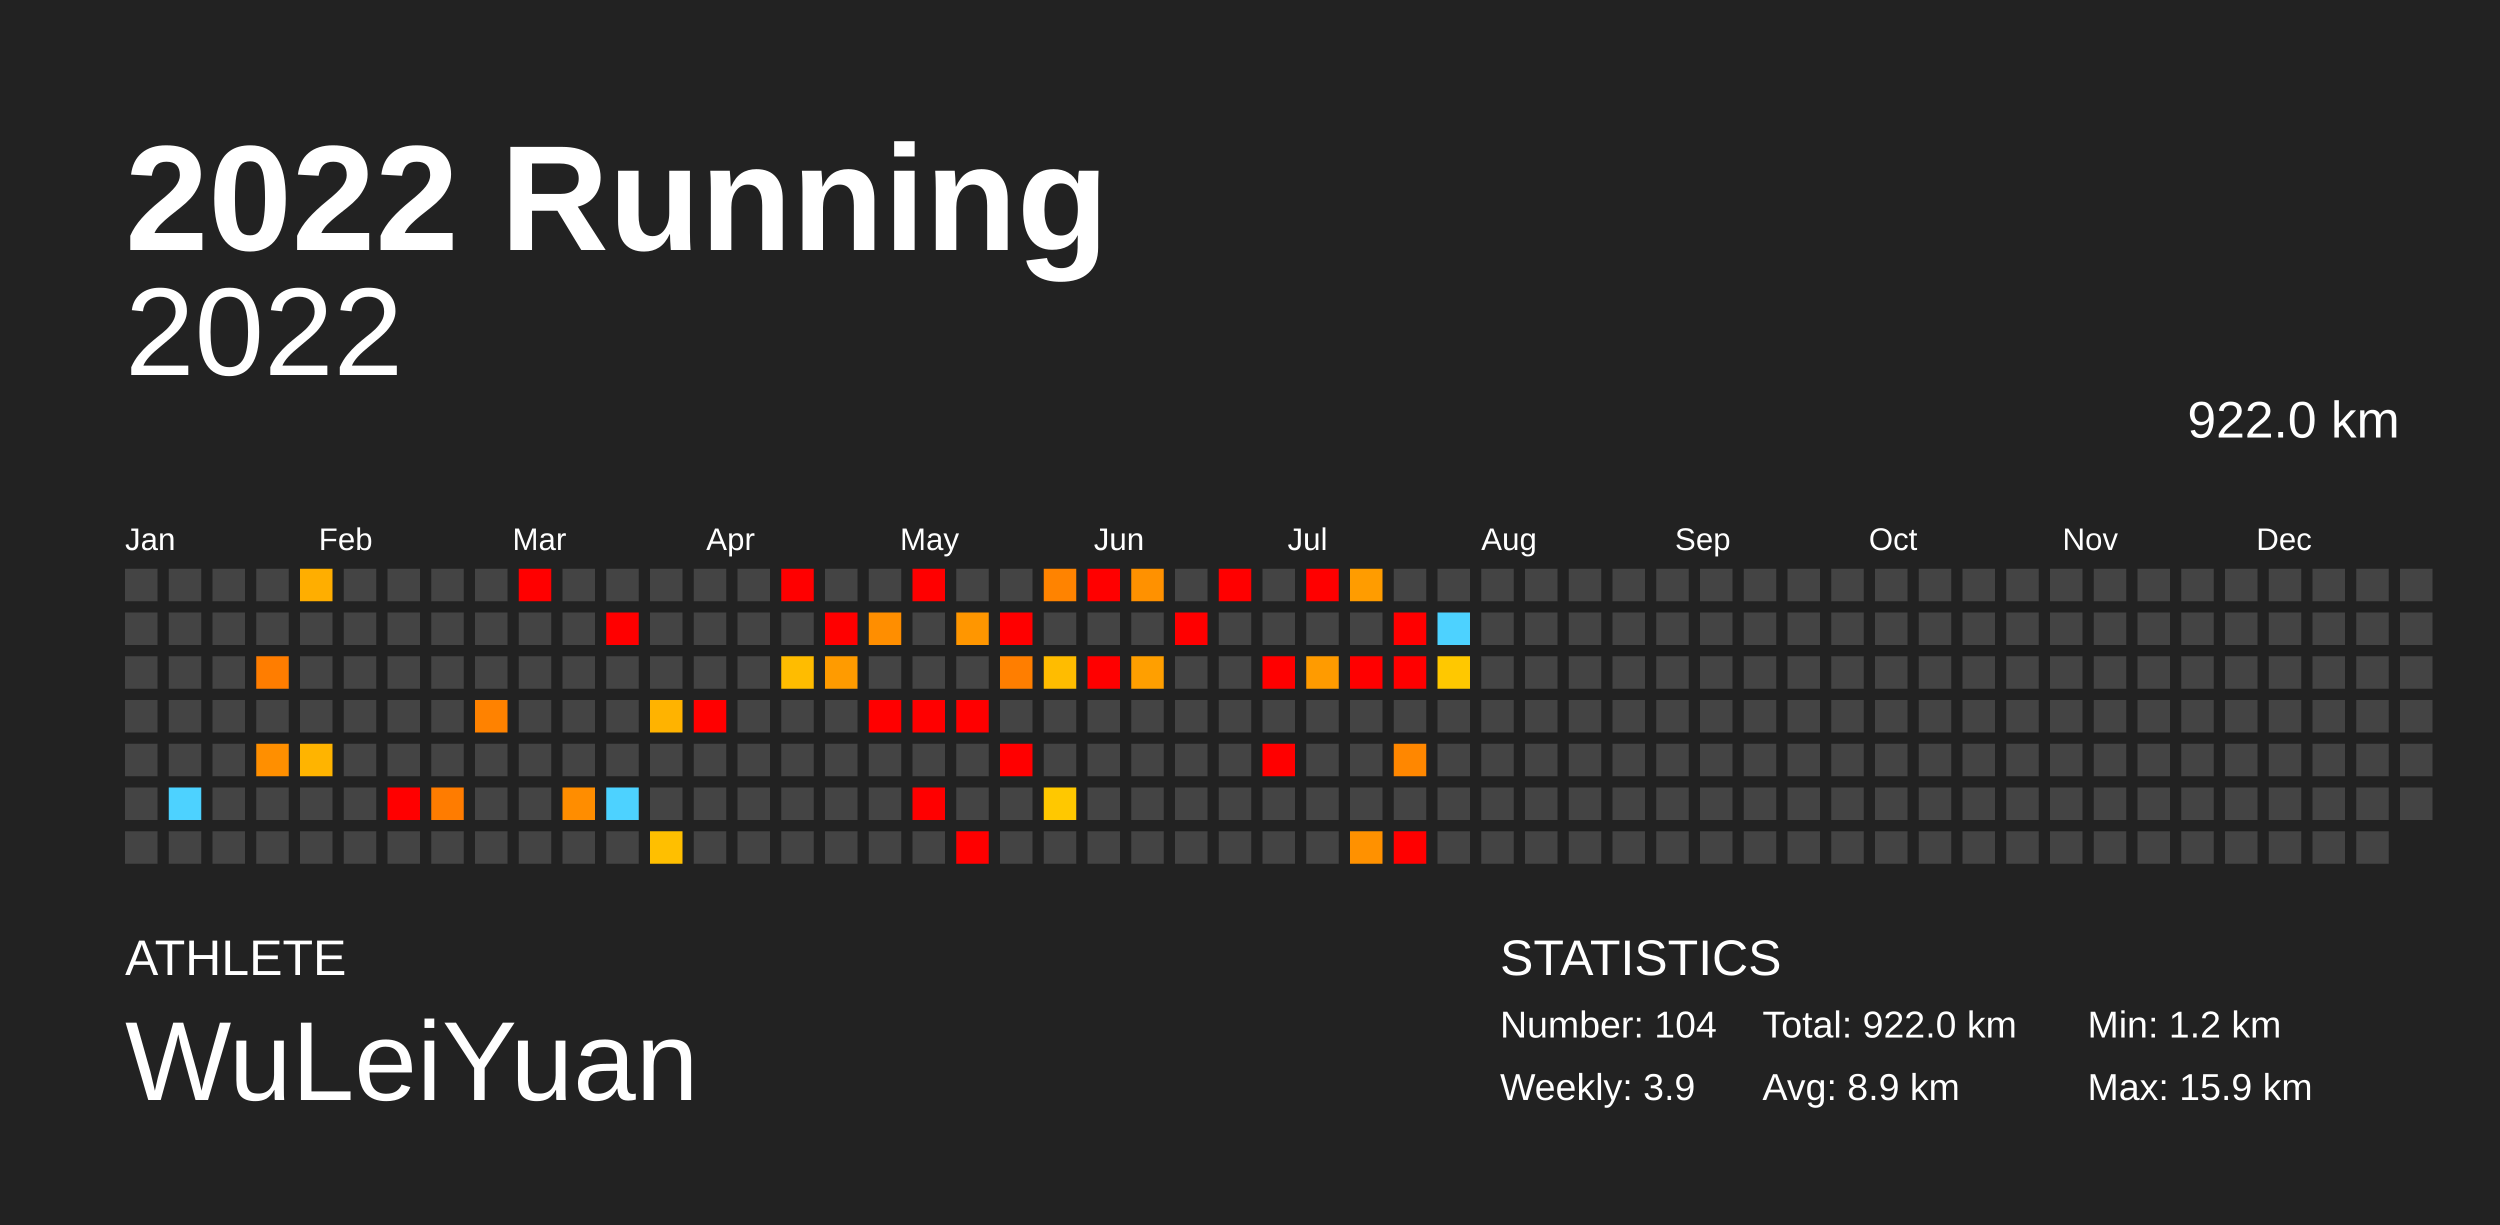
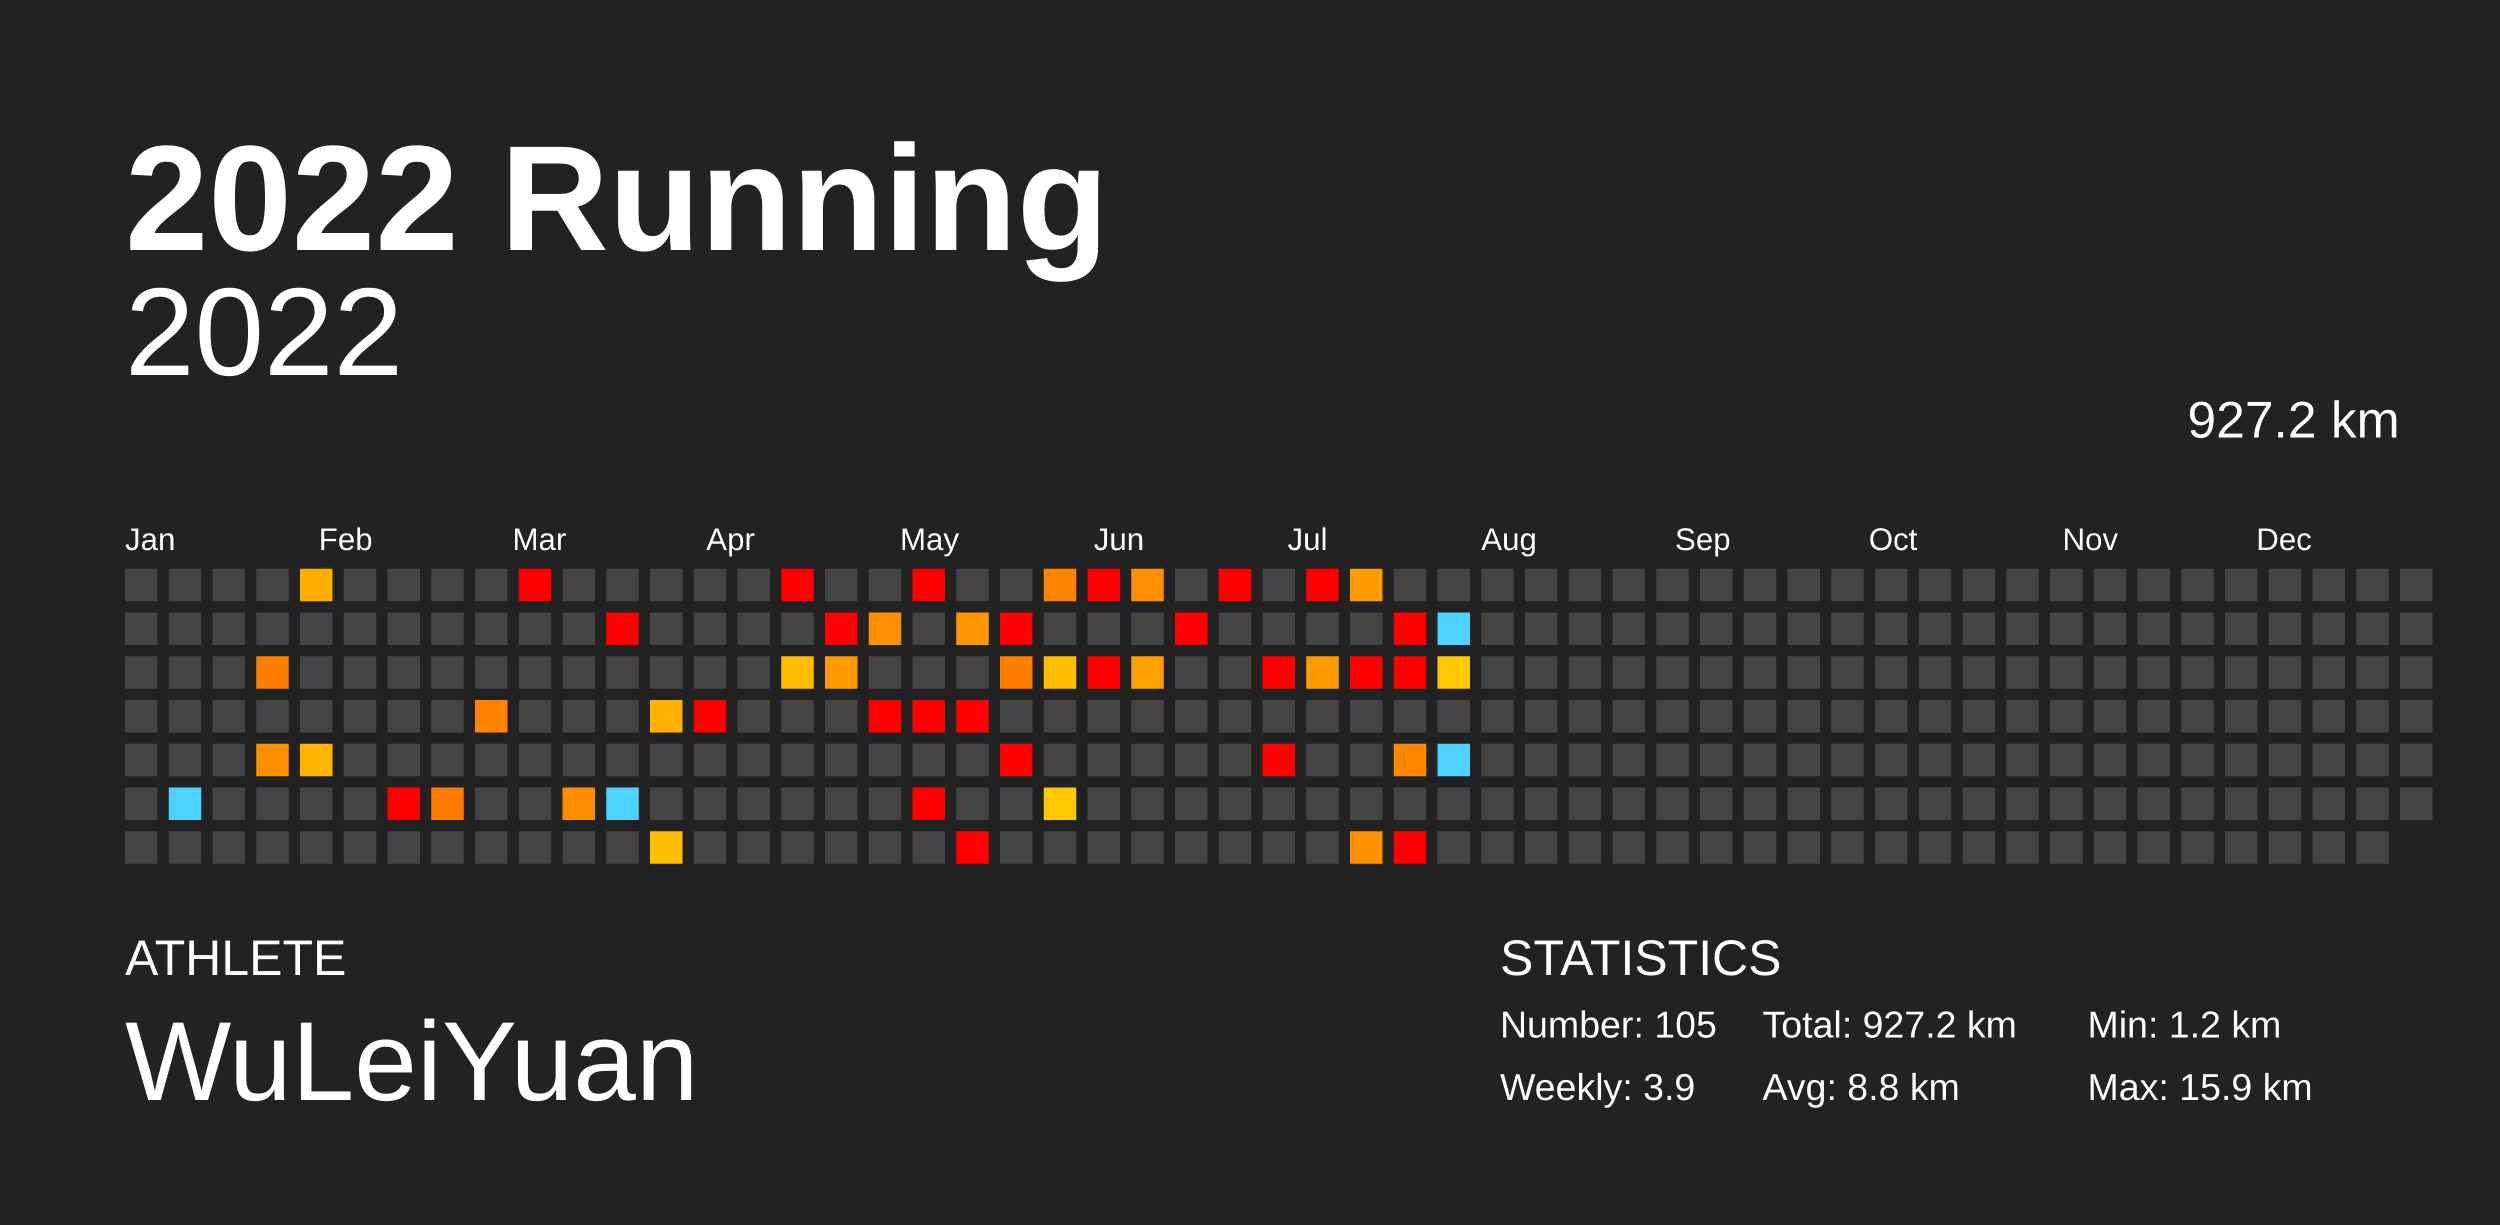
<svg xmlns="http://www.w3.org/2000/svg" baseProfile="full" height="98mm" version="1.1" viewBox="0,0,200,98" width="200mm">
  <defs />
  <rect fill="#222222" height="98" width="200" x="0" y="0" />
  <text fill="#FFFFFF" style="font-size:12px; font-family:Arial; font-weight:bold;" x="10" y="20">2022 Running</text>
  <text fill="#FFFFFF" style="font-size:4px; font-family:Arial" x="10" y="78">ATHLETE</text>
  <text fill="#FFFFFF" style="font-size:9px; font-family:Arial" x="10" y="88">WuLeiYuan</text>
  <text fill="#FFFFFF" style="font-size:4px; font-family:Arial" x="120" y="78">STATISTICS</text>
-   <text fill="#FFFFFF" style="font-size:3px; font-family:Arial" x="120" y="83">Number: 104</text>
+   <text fill="#FFFFFF" style="font-size:3px; font-family:Arial" x="120" y="83">Number: 105</text>
  <text fill="#FFFFFF" style="font-size:3px; font-family:Arial" x="120" y="88">Weekly: 3.9</text>
-   <text fill="#FFFFFF" style="font-size:3px; font-family:Arial" x="141" y="83">Total: 922.0 km</text>
-   <text fill="#FFFFFF" style="font-size:3px; font-family:Arial" x="141" y="88">Avg: 8.9 km</text>
+   <text fill="#FFFFFF" style="font-size:3px; font-family:Arial" x="141" y="83">Total: 927.2 km</text>
+   <text fill="#FFFFFF" style="font-size:3px; font-family:Arial" x="141" y="88">Avg: 8.8 km</text>
  <text fill="#FFFFFF" style="font-size:3px; font-family:Arial" x="167" y="83">Min: 1.2 km</text>
  <text fill="#FFFFFF" style="font-size:3px; font-family:Arial" x="167" y="88">Max: 15.9 km</text>
  <text alignment-baseline="hanging" fill="#FFFFFF" style="font-size:10.0px; font-family:Arial;" x="10" y="30">2022</text>
-   <text alignment-baseline="hanging" fill="#FFFFFF" style="font-size:4.125px; font-family:Arial;" x="175" y="35">922.0 km</text>
+   <text alignment-baseline="hanging" fill="#FFFFFF" style="font-size:4.125px; font-family:Arial;" x="175" y="35">927.2 km</text>
  <text fill="#FFFFFF" style="font-size:2.5px; font-family:Arial" x="10.0" y="44">Jan</text>
  <text fill="#FFFFFF" style="font-size:2.5px; font-family:Arial" x="25.5" y="44">Feb</text>
  <text fill="#FFFFFF" style="font-size:2.5px; font-family:Arial" x="41.0" y="44">Mar</text>
  <text fill="#FFFFFF" style="font-size:2.5px; font-family:Arial" x="56.5" y="44">Apr</text>
  <text fill="#FFFFFF" style="font-size:2.5px; font-family:Arial" x="72.0" y="44">May</text>
  <text fill="#FFFFFF" style="font-size:2.5px; font-family:Arial" x="87.5" y="44">Jun</text>
  <text fill="#FFFFFF" style="font-size:2.5px; font-family:Arial" x="103.0" y="44">Jul</text>
  <text fill="#FFFFFF" style="font-size:2.5px; font-family:Arial" x="118.5" y="44">Aug</text>
  <text fill="#FFFFFF" style="font-size:2.5px; font-family:Arial" x="134.0" y="44">Sep</text>
  <text fill="#FFFFFF" style="font-size:2.5px; font-family:Arial" x="149.5" y="44">Oct</text>
  <text fill="#FFFFFF" style="font-size:2.5px; font-family:Arial" x="165.0" y="44">Nov</text>
  <text fill="#FFFFFF" style="font-size:2.5px; font-family:Arial" x="180.5" y="44">Dec</text>
  <rect fill="#444444" height="2.6" width="2.6" x="10.0" y="45.5" />
  <rect fill="#444444" height="2.6" width="2.6" x="10.0" y="49.0" />
  <rect fill="#444444" height="2.6" width="2.6" x="10.0" y="52.5" />
  <rect fill="#444444" height="2.6" width="2.6" x="10.0" y="56.0" />
  <rect fill="#444444" height="2.6" width="2.6" x="10.0" y="59.5" />
  <rect fill="#444444" height="2.6" width="2.6" x="10.0" y="63.0" />
  <rect fill="#444444" height="2.6" width="2.6" x="10.0" y="66.5" />
  <rect fill="#444444" height="2.6" width="2.6" x="13.5" y="45.5" />
  <rect fill="#444444" height="2.6" width="2.6" x="13.5" y="49.0" />
  <rect fill="#444444" height="2.6" width="2.6" x="13.5" y="52.5" />
  <rect fill="#444444" height="2.6" width="2.6" x="13.5" y="56.0" />
  <rect fill="#444444" height="2.6" width="2.6" x="13.5" y="59.5" />
  <rect fill="#4dd2ff" height="2.6" width="2.6" x="13.5" y="63.0" />
  <rect fill="#444444" height="2.6" width="2.6" x="13.5" y="66.5" />
  <rect fill="#444444" height="2.6" width="2.6" x="17.0" y="45.5" />
  <rect fill="#444444" height="2.6" width="2.6" x="17.0" y="49.0" />
  <rect fill="#444444" height="2.6" width="2.6" x="17.0" y="52.5" />
  <rect fill="#444444" height="2.6" width="2.6" x="17.0" y="56.0" />
  <rect fill="#444444" height="2.6" width="2.6" x="17.0" y="59.5" />
  <rect fill="#444444" height="2.6" width="2.6" x="17.0" y="63.0" />
  <rect fill="#444444" height="2.6" width="2.6" x="17.0" y="66.5" />
  <rect fill="#444444" height="2.6" width="2.6" x="20.5" y="45.5" />
  <rect fill="#444444" height="2.6" width="2.6" x="20.5" y="49.0" />
  <rect fill="#ff7d00" height="2.6" width="2.6" x="20.5" y="52.5" />
  <rect fill="#444444" height="2.6" width="2.6" x="20.5" y="56.0" />
  <rect fill="#ff8f00" height="2.6" width="2.6" x="20.5" y="59.5" />
  <rect fill="#444444" height="2.6" width="2.6" x="20.5" y="63.0" />
  <rect fill="#444444" height="2.6" width="2.6" x="20.5" y="66.5" />
  <rect fill="#ffae00" height="2.6" width="2.6" x="24.0" y="45.5" />
  <rect fill="#444444" height="2.6" width="2.6" x="24.0" y="49.0" />
  <rect fill="#444444" height="2.6" width="2.6" x="24.0" y="52.5" />
  <rect fill="#444444" height="2.6" width="2.6" x="24.0" y="56.0" />
  <rect fill="#ffb400" height="2.6" width="2.6" x="24.0" y="59.5" />
  <rect fill="#444444" height="2.6" width="2.6" x="24.0" y="63.0" />
  <rect fill="#444444" height="2.6" width="2.6" x="24.0" y="66.5" />
  <rect fill="#444444" height="2.6" width="2.6" x="27.5" y="45.5" />
  <rect fill="#444444" height="2.6" width="2.6" x="27.5" y="49.0" />
  <rect fill="#444444" height="2.6" width="2.6" x="27.5" y="52.5" />
  <rect fill="#444444" height="2.6" width="2.6" x="27.5" y="56.0" />
  <rect fill="#444444" height="2.6" width="2.6" x="27.5" y="59.5" />
  <rect fill="#444444" height="2.6" width="2.6" x="27.5" y="63.0" />
  <rect fill="#444444" height="2.6" width="2.6" x="27.5" y="66.5" />
  <rect fill="#444444" height="2.6" width="2.6" x="31.0" y="45.5" />
  <rect fill="#444444" height="2.6" width="2.6" x="31.0" y="49.0" />
  <rect fill="#444444" height="2.6" width="2.6" x="31.0" y="52.5" />
  <rect fill="#444444" height="2.6" width="2.6" x="31.0" y="56.0" />
  <rect fill="#444444" height="2.6" width="2.6" x="31.0" y="59.5" />
  <rect fill="red" height="2.6" width="2.6" x="31.0" y="63.0" />
  <rect fill="#444444" height="2.6" width="2.6" x="31.0" y="66.5" />
  <rect fill="#444444" height="2.6" width="2.6" x="34.5" y="45.5" />
  <rect fill="#444444" height="2.6" width="2.6" x="34.5" y="49.0" />
  <rect fill="#444444" height="2.6" width="2.6" x="34.5" y="52.5" />
  <rect fill="#444444" height="2.6" width="2.6" x="34.5" y="56.0" />
  <rect fill="#444444" height="2.6" width="2.6" x="34.5" y="59.5" />
  <rect fill="#ff7c00" height="2.6" width="2.6" x="34.5" y="63.0" />
  <rect fill="#444444" height="2.6" width="2.6" x="34.5" y="66.5" />
  <rect fill="#444444" height="2.6" width="2.6" x="38.0" y="45.5" />
  <rect fill="#444444" height="2.6" width="2.6" x="38.0" y="49.0" />
  <rect fill="#444444" height="2.6" width="2.6" x="38.0" y="52.5" />
  <rect fill="#ff8200" height="2.6" width="2.6" x="38.0" y="56.0" />
  <rect fill="#444444" height="2.6" width="2.6" x="38.0" y="59.5" />
  <rect fill="#444444" height="2.6" width="2.6" x="38.0" y="63.0" />
  <rect fill="#444444" height="2.6" width="2.6" x="38.0" y="66.5" />
  <rect fill="red" height="2.6" width="2.6" x="41.5" y="45.5" />
  <rect fill="#444444" height="2.6" width="2.6" x="41.5" y="49.0" />
  <rect fill="#444444" height="2.6" width="2.6" x="41.5" y="52.5" />
  <rect fill="#444444" height="2.6" width="2.6" x="41.5" y="56.0" />
  <rect fill="#444444" height="2.6" width="2.6" x="41.5" y="59.5" />
  <rect fill="#444444" height="2.6" width="2.6" x="41.5" y="63.0" />
  <rect fill="#444444" height="2.6" width="2.6" x="41.5" y="66.5" />
  <rect fill="#444444" height="2.6" width="2.6" x="45.0" y="45.5" />
  <rect fill="#444444" height="2.6" width="2.6" x="45.0" y="49.0" />
  <rect fill="#444444" height="2.6" width="2.6" x="45.0" y="52.5" />
  <rect fill="#444444" height="2.6" width="2.6" x="45.0" y="56.0" />
  <rect fill="#444444" height="2.6" width="2.6" x="45.0" y="59.5" />
  <rect fill="#ff8d00" height="2.6" width="2.6" x="45.0" y="63.0" />
  <rect fill="#444444" height="2.6" width="2.6" x="45.0" y="66.5" />
  <rect fill="#444444" height="2.6" width="2.6" x="48.5" y="45.5" />
  <rect fill="red" height="2.6" width="2.6" x="48.5" y="49.0" />
  <rect fill="#444444" height="2.6" width="2.6" x="48.5" y="52.5" />
  <rect fill="#444444" height="2.6" width="2.6" x="48.5" y="56.0" />
  <rect fill="#444444" height="2.6" width="2.6" x="48.5" y="59.5" />
  <rect fill="#4dd2ff" height="2.6" width="2.6" x="48.5" y="63.0" />
  <rect fill="#444444" height="2.6" width="2.6" x="48.5" y="66.5" />
  <rect fill="#444444" height="2.6" width="2.6" x="52.0" y="45.5" />
  <rect fill="#444444" height="2.6" width="2.6" x="52.0" y="49.0" />
  <rect fill="#444444" height="2.6" width="2.6" x="52.0" y="52.5" />
  <rect fill="#ffb300" height="2.6" width="2.6" x="52.0" y="56.0" />
  <rect fill="#444444" height="2.6" width="2.6" x="52.0" y="59.5" />
  <rect fill="#444444" height="2.6" width="2.6" x="52.0" y="63.0" />
  <rect fill="#ffbf00" height="2.6" width="2.6" x="52.0" y="66.5" />
  <rect fill="#444444" height="2.6" width="2.6" x="55.5" y="45.5" />
  <rect fill="#444444" height="2.6" width="2.6" x="55.5" y="49.0" />
  <rect fill="#444444" height="2.6" width="2.6" x="55.5" y="52.5" />
  <rect fill="red" height="2.6" width="2.6" x="55.5" y="56.0" />
  <rect fill="#444444" height="2.6" width="2.6" x="55.5" y="59.5" />
  <rect fill="#444444" height="2.6" width="2.6" x="55.5" y="63.0" />
  <rect fill="#444444" height="2.6" width="2.6" x="55.5" y="66.5" />
  <rect fill="#444444" height="2.6" width="2.6" x="59.0" y="45.5" />
  <rect fill="#444444" height="2.6" width="2.6" x="59.0" y="49.0" />
  <rect fill="#444444" height="2.6" width="2.6" x="59.0" y="52.5" />
  <rect fill="#444444" height="2.6" width="2.6" x="59.0" y="56.0" />
  <rect fill="#444444" height="2.6" width="2.6" x="59.0" y="59.5" />
  <rect fill="#444444" height="2.6" width="2.6" x="59.0" y="63.0" />
  <rect fill="#444444" height="2.6" width="2.6" x="59.0" y="66.5" />
  <rect fill="red" height="2.6" width="2.6" x="62.5" y="45.5" />
  <rect fill="#444444" height="2.6" width="2.6" x="62.5" y="49.0" />
  <rect fill="#ffbc00" height="2.6" width="2.6" x="62.5" y="52.5" />
  <rect fill="#444444" height="2.6" width="2.6" x="62.5" y="56.0" />
  <rect fill="#444444" height="2.6" width="2.6" x="62.5" y="59.5" />
  <rect fill="#444444" height="2.6" width="2.6" x="62.5" y="63.0" />
  <rect fill="#444444" height="2.6" width="2.6" x="62.5" y="66.5" />
  <rect fill="#444444" height="2.6" width="2.6" x="66.0" y="45.5" />
  <rect fill="red" height="2.6" width="2.6" x="66.0" y="49.0" />
  <rect fill="#ff9b00" height="2.6" width="2.6" x="66.0" y="52.5" />
  <rect fill="#444444" height="2.6" width="2.6" x="66.0" y="56.0" />
  <rect fill="#444444" height="2.6" width="2.6" x="66.0" y="59.5" />
  <rect fill="#444444" height="2.6" width="2.6" x="66.0" y="63.0" />
  <rect fill="#444444" height="2.6" width="2.6" x="66.0" y="66.5" />
  <rect fill="#444444" height="2.6" width="2.6" x="69.5" y="45.5" />
  <rect fill="#ff8e00" height="2.6" width="2.6" x="69.5" y="49.0" />
  <rect fill="#444444" height="2.6" width="2.6" x="69.5" y="52.5" />
  <rect fill="red" height="2.6" width="2.6" x="69.5" y="56.0" />
  <rect fill="#444444" height="2.6" width="2.6" x="69.5" y="59.5" />
  <rect fill="#444444" height="2.6" width="2.6" x="69.5" y="63.0" />
  <rect fill="#444444" height="2.6" width="2.6" x="69.5" y="66.5" />
  <rect fill="red" height="2.6" width="2.6" x="73.0" y="45.5" />
  <rect fill="#444444" height="2.6" width="2.6" x="73.0" y="49.0" />
  <rect fill="#444444" height="2.6" width="2.6" x="73.0" y="52.5" />
  <rect fill="red" height="2.6" width="2.6" x="73.0" y="56.0" />
  <rect fill="#444444" height="2.6" width="2.6" x="73.0" y="59.5" />
  <rect fill="red" height="2.6" width="2.6" x="73.0" y="63.0" />
  <rect fill="#444444" height="2.6" width="2.6" x="73.0" y="66.5" />
  <rect fill="#444444" height="2.6" width="2.6" x="76.5" y="45.5" />
  <rect fill="#ff9600" height="2.6" width="2.6" x="76.5" y="49.0" />
  <rect fill="#444444" height="2.6" width="2.6" x="76.5" y="52.5" />
  <rect fill="red" height="2.6" width="2.6" x="76.5" y="56.0" />
  <rect fill="#444444" height="2.6" width="2.6" x="76.5" y="59.5" />
  <rect fill="#444444" height="2.6" width="2.6" x="76.5" y="63.0" />
  <rect fill="red" height="2.6" width="2.6" x="76.5" y="66.5" />
  <rect fill="#444444" height="2.6" width="2.6" x="80.0" y="45.5" />
  <rect fill="red" height="2.6" width="2.6" x="80.0" y="49.0" />
  <rect fill="#ff7e00" height="2.6" width="2.6" x="80.0" y="52.5" />
  <rect fill="#444444" height="2.6" width="2.6" x="80.0" y="56.0" />
  <rect fill="red" height="2.6" width="2.6" x="80.0" y="59.5" />
  <rect fill="#444444" height="2.6" width="2.6" x="80.0" y="63.0" />
  <rect fill="#444444" height="2.6" width="2.6" x="80.0" y="66.5" />
  <rect fill="#ff8300" height="2.6" width="2.6" x="83.5" y="45.5" />
  <rect fill="#444444" height="2.6" width="2.6" x="83.5" y="49.0" />
  <rect fill="#ffbc00" height="2.6" width="2.6" x="83.5" y="52.5" />
  <rect fill="#444444" height="2.6" width="2.6" x="83.5" y="56.0" />
  <rect fill="#444444" height="2.6" width="2.6" x="83.5" y="59.5" />
  <rect fill="#ffc800" height="2.6" width="2.6" x="83.5" y="63.0" />
  <rect fill="#444444" height="2.6" width="2.6" x="83.5" y="66.5" />
  <rect fill="red" height="2.6" width="2.6" x="87.0" y="45.5" />
  <rect fill="#444444" height="2.6" width="2.6" x="87.0" y="49.0" />
  <rect fill="red" height="2.6" width="2.6" x="87.0" y="52.5" />
  <rect fill="#444444" height="2.6" width="2.6" x="87.0" y="56.0" />
  <rect fill="#444444" height="2.6" width="2.6" x="87.0" y="59.5" />
  <rect fill="#444444" height="2.6" width="2.6" x="87.0" y="63.0" />
  <rect fill="#444444" height="2.6" width="2.6" x="87.0" y="66.5" />
  <rect fill="#ff9100" height="2.6" width="2.6" x="90.5" y="45.5" />
  <rect fill="#444444" height="2.6" width="2.6" x="90.5" y="49.0" />
  <rect fill="#ff9f00" height="2.6" width="2.6" x="90.5" y="52.5" />
  <rect fill="#444444" height="2.6" width="2.6" x="90.5" y="56.0" />
  <rect fill="#444444" height="2.6" width="2.6" x="90.5" y="59.5" />
  <rect fill="#444444" height="2.6" width="2.6" x="90.5" y="63.0" />
  <rect fill="#444444" height="2.6" width="2.6" x="90.5" y="66.5" />
  <rect fill="#444444" height="2.6" width="2.6" x="94.0" y="45.5" />
  <rect fill="red" height="2.6" width="2.6" x="94.0" y="49.0" />
  <rect fill="#444444" height="2.6" width="2.6" x="94.0" y="52.5" />
  <rect fill="#444444" height="2.6" width="2.6" x="94.0" y="56.0" />
  <rect fill="#444444" height="2.6" width="2.6" x="94.0" y="59.5" />
  <rect fill="#444444" height="2.6" width="2.6" x="94.0" y="63.0" />
  <rect fill="#444444" height="2.6" width="2.6" x="94.0" y="66.5" />
  <rect fill="red" height="2.6" width="2.6" x="97.5" y="45.5" />
  <rect fill="#444444" height="2.6" width="2.6" x="97.5" y="49.0" />
  <rect fill="#444444" height="2.6" width="2.6" x="97.5" y="52.5" />
  <rect fill="#444444" height="2.6" width="2.6" x="97.5" y="56.0" />
  <rect fill="#444444" height="2.6" width="2.6" x="97.5" y="59.5" />
  <rect fill="#444444" height="2.6" width="2.6" x="97.5" y="63.0" />
  <rect fill="#444444" height="2.6" width="2.6" x="97.5" y="66.5" />
  <rect fill="#444444" height="2.6" width="2.6" x="101.0" y="45.5" />
  <rect fill="#444444" height="2.6" width="2.6" x="101.0" y="49.0" />
  <rect fill="red" height="2.6" width="2.6" x="101.0" y="52.5" />
  <rect fill="#444444" height="2.6" width="2.6" x="101.0" y="56.0" />
  <rect fill="red" height="2.6" width="2.6" x="101.0" y="59.5" />
  <rect fill="#444444" height="2.6" width="2.6" x="101.0" y="63.0" />
  <rect fill="#444444" height="2.6" width="2.6" x="101.0" y="66.5" />
  <rect fill="red" height="2.6" width="2.6" x="104.5" y="45.5" />
  <rect fill="#444444" height="2.6" width="2.6" x="104.5" y="49.0" />
  <rect fill="#ff9b00" height="2.6" width="2.6" x="104.5" y="52.5" />
  <rect fill="#444444" height="2.6" width="2.6" x="104.5" y="56.0" />
  <rect fill="#444444" height="2.6" width="2.6" x="104.5" y="59.5" />
  <rect fill="#444444" height="2.6" width="2.6" x="104.5" y="63.0" />
  <rect fill="#444444" height="2.6" width="2.6" x="104.5" y="66.5" />
  <rect fill="#ff9c00" height="2.6" width="2.6" x="108.0" y="45.5" />
  <rect fill="#444444" height="2.6" width="2.6" x="108.0" y="49.0" />
  <rect fill="red" height="2.6" width="2.6" x="108.0" y="52.5" />
  <rect fill="#444444" height="2.6" width="2.6" x="108.0" y="56.0" />
  <rect fill="#444444" height="2.6" width="2.6" x="108.0" y="59.5" />
  <rect fill="#444444" height="2.6" width="2.6" x="108.0" y="63.0" />
  <rect fill="#ff9100" height="2.6" width="2.6" x="108.0" y="66.5" />
  <rect fill="#444444" height="2.6" width="2.6" x="111.5" y="45.5" />
  <rect fill="red" height="2.6" width="2.6" x="111.5" y="49.0" />
  <rect fill="red" height="2.6" width="2.6" x="111.5" y="52.5" />
  <rect fill="#444444" height="2.6" width="2.6" x="111.5" y="56.0" />
  <rect fill="#ff8700" height="2.6" width="2.6" x="111.5" y="59.5" />
  <rect fill="#444444" height="2.6" width="2.6" x="111.5" y="63.0" />
  <rect fill="red" height="2.6" width="2.6" x="111.5" y="66.5" />
  <rect fill="#444444" height="2.6" width="2.6" x="115.0" y="45.5" />
  <rect fill="#4dd2ff" height="2.6" width="2.6" x="115.0" y="49.0" />
  <rect fill="#ffc800" height="2.6" width="2.6" x="115.0" y="52.5" />
  <rect fill="#444444" height="2.6" width="2.6" x="115.0" y="56.0" />
-   <rect fill="#444444" height="2.6" width="2.6" x="115.0" y="59.5" />
+   <rect fill="#4dd2ff" height="2.6" width="2.6" x="115.0" y="59.5" />
  <rect fill="#444444" height="2.6" width="2.6" x="115.0" y="63.0" />
  <rect fill="#444444" height="2.6" width="2.6" x="115.0" y="66.5" />
  <rect fill="#444444" height="2.6" width="2.6" x="118.5" y="45.5" />
  <rect fill="#444444" height="2.6" width="2.6" x="118.5" y="49.0" />
  <rect fill="#444444" height="2.6" width="2.6" x="118.5" y="52.5" />
  <rect fill="#444444" height="2.6" width="2.6" x="118.5" y="56.0" />
  <rect fill="#444444" height="2.6" width="2.6" x="118.5" y="59.5" />
  <rect fill="#444444" height="2.6" width="2.6" x="118.5" y="63.0" />
  <rect fill="#444444" height="2.6" width="2.6" x="118.5" y="66.5" />
  <rect fill="#444444" height="2.6" width="2.6" x="122.0" y="45.5" />
  <rect fill="#444444" height="2.6" width="2.6" x="122.0" y="49.0" />
  <rect fill="#444444" height="2.6" width="2.6" x="122.0" y="52.5" />
  <rect fill="#444444" height="2.6" width="2.6" x="122.0" y="56.0" />
  <rect fill="#444444" height="2.6" width="2.6" x="122.0" y="59.5" />
  <rect fill="#444444" height="2.6" width="2.6" x="122.0" y="63.0" />
  <rect fill="#444444" height="2.6" width="2.6" x="122.0" y="66.5" />
  <rect fill="#444444" height="2.6" width="2.6" x="125.5" y="45.5" />
  <rect fill="#444444" height="2.6" width="2.6" x="125.5" y="49.0" />
  <rect fill="#444444" height="2.6" width="2.6" x="125.5" y="52.5" />
  <rect fill="#444444" height="2.6" width="2.6" x="125.5" y="56.0" />
  <rect fill="#444444" height="2.6" width="2.6" x="125.5" y="59.5" />
  <rect fill="#444444" height="2.6" width="2.6" x="125.5" y="63.0" />
  <rect fill="#444444" height="2.6" width="2.6" x="125.5" y="66.5" />
  <rect fill="#444444" height="2.6" width="2.6" x="129.0" y="45.5" />
  <rect fill="#444444" height="2.6" width="2.6" x="129.0" y="49.0" />
  <rect fill="#444444" height="2.6" width="2.6" x="129.0" y="52.5" />
  <rect fill="#444444" height="2.6" width="2.6" x="129.0" y="56.0" />
  <rect fill="#444444" height="2.6" width="2.6" x="129.0" y="59.5" />
  <rect fill="#444444" height="2.6" width="2.6" x="129.0" y="63.0" />
  <rect fill="#444444" height="2.6" width="2.6" x="129.0" y="66.5" />
  <rect fill="#444444" height="2.6" width="2.6" x="132.5" y="45.5" />
  <rect fill="#444444" height="2.6" width="2.6" x="132.5" y="49.0" />
  <rect fill="#444444" height="2.6" width="2.6" x="132.5" y="52.5" />
  <rect fill="#444444" height="2.6" width="2.6" x="132.5" y="56.0" />
  <rect fill="#444444" height="2.6" width="2.6" x="132.5" y="59.5" />
  <rect fill="#444444" height="2.6" width="2.6" x="132.5" y="63.0" />
  <rect fill="#444444" height="2.6" width="2.6" x="132.5" y="66.5" />
  <rect fill="#444444" height="2.6" width="2.6" x="136.0" y="45.5" />
  <rect fill="#444444" height="2.6" width="2.6" x="136.0" y="49.0" />
  <rect fill="#444444" height="2.6" width="2.6" x="136.0" y="52.5" />
  <rect fill="#444444" height="2.6" width="2.6" x="136.0" y="56.0" />
  <rect fill="#444444" height="2.6" width="2.6" x="136.0" y="59.5" />
  <rect fill="#444444" height="2.6" width="2.6" x="136.0" y="63.0" />
  <rect fill="#444444" height="2.6" width="2.6" x="136.0" y="66.5" />
  <rect fill="#444444" height="2.6" width="2.6" x="139.5" y="45.5" />
  <rect fill="#444444" height="2.6" width="2.6" x="139.5" y="49.0" />
  <rect fill="#444444" height="2.6" width="2.6" x="139.5" y="52.5" />
  <rect fill="#444444" height="2.6" width="2.6" x="139.5" y="56.0" />
  <rect fill="#444444" height="2.6" width="2.6" x="139.5" y="59.5" />
  <rect fill="#444444" height="2.6" width="2.6" x="139.5" y="63.0" />
  <rect fill="#444444" height="2.6" width="2.6" x="139.5" y="66.5" />
  <rect fill="#444444" height="2.6" width="2.6" x="143.0" y="45.5" />
  <rect fill="#444444" height="2.6" width="2.6" x="143.0" y="49.0" />
  <rect fill="#444444" height="2.6" width="2.6" x="143.0" y="52.5" />
  <rect fill="#444444" height="2.6" width="2.6" x="143.0" y="56.0" />
  <rect fill="#444444" height="2.6" width="2.6" x="143.0" y="59.5" />
  <rect fill="#444444" height="2.6" width="2.6" x="143.0" y="63.0" />
  <rect fill="#444444" height="2.6" width="2.6" x="143.0" y="66.5" />
  <rect fill="#444444" height="2.6" width="2.6" x="146.5" y="45.5" />
  <rect fill="#444444" height="2.6" width="2.6" x="146.5" y="49.0" />
  <rect fill="#444444" height="2.6" width="2.6" x="146.5" y="52.5" />
  <rect fill="#444444" height="2.6" width="2.6" x="146.5" y="56.0" />
  <rect fill="#444444" height="2.6" width="2.6" x="146.5" y="59.5" />
  <rect fill="#444444" height="2.6" width="2.6" x="146.5" y="63.0" />
  <rect fill="#444444" height="2.6" width="2.6" x="146.5" y="66.5" />
  <rect fill="#444444" height="2.6" width="2.6" x="150.0" y="45.5" />
  <rect fill="#444444" height="2.6" width="2.6" x="150.0" y="49.0" />
  <rect fill="#444444" height="2.6" width="2.6" x="150.0" y="52.5" />
  <rect fill="#444444" height="2.6" width="2.6" x="150.0" y="56.0" />
  <rect fill="#444444" height="2.6" width="2.6" x="150.0" y="59.5" />
  <rect fill="#444444" height="2.6" width="2.6" x="150.0" y="63.0" />
  <rect fill="#444444" height="2.6" width="2.6" x="150.0" y="66.5" />
  <rect fill="#444444" height="2.6" width="2.6" x="153.5" y="45.5" />
  <rect fill="#444444" height="2.6" width="2.6" x="153.5" y="49.0" />
  <rect fill="#444444" height="2.6" width="2.6" x="153.5" y="52.5" />
  <rect fill="#444444" height="2.6" width="2.6" x="153.5" y="56.0" />
  <rect fill="#444444" height="2.6" width="2.6" x="153.5" y="59.5" />
  <rect fill="#444444" height="2.6" width="2.6" x="153.5" y="63.0" />
  <rect fill="#444444" height="2.6" width="2.6" x="153.5" y="66.5" />
  <rect fill="#444444" height="2.6" width="2.6" x="157.0" y="45.5" />
  <rect fill="#444444" height="2.6" width="2.6" x="157.0" y="49.0" />
  <rect fill="#444444" height="2.6" width="2.6" x="157.0" y="52.5" />
  <rect fill="#444444" height="2.6" width="2.6" x="157.0" y="56.0" />
  <rect fill="#444444" height="2.6" width="2.6" x="157.0" y="59.5" />
  <rect fill="#444444" height="2.6" width="2.6" x="157.0" y="63.0" />
  <rect fill="#444444" height="2.6" width="2.6" x="157.0" y="66.5" />
  <rect fill="#444444" height="2.6" width="2.6" x="160.5" y="45.5" />
  <rect fill="#444444" height="2.6" width="2.6" x="160.5" y="49.0" />
  <rect fill="#444444" height="2.6" width="2.6" x="160.5" y="52.5" />
  <rect fill="#444444" height="2.6" width="2.6" x="160.5" y="56.0" />
  <rect fill="#444444" height="2.6" width="2.6" x="160.5" y="59.5" />
  <rect fill="#444444" height="2.6" width="2.6" x="160.5" y="63.0" />
  <rect fill="#444444" height="2.6" width="2.6" x="160.5" y="66.5" />
  <rect fill="#444444" height="2.6" width="2.6" x="164.0" y="45.5" />
  <rect fill="#444444" height="2.6" width="2.6" x="164.0" y="49.0" />
  <rect fill="#444444" height="2.6" width="2.6" x="164.0" y="52.5" />
  <rect fill="#444444" height="2.6" width="2.6" x="164.0" y="56.0" />
  <rect fill="#444444" height="2.6" width="2.6" x="164.0" y="59.5" />
  <rect fill="#444444" height="2.6" width="2.6" x="164.0" y="63.0" />
  <rect fill="#444444" height="2.6" width="2.6" x="164.0" y="66.5" />
  <rect fill="#444444" height="2.6" width="2.6" x="167.5" y="45.5" />
  <rect fill="#444444" height="2.6" width="2.6" x="167.5" y="49.0" />
  <rect fill="#444444" height="2.6" width="2.6" x="167.5" y="52.5" />
  <rect fill="#444444" height="2.6" width="2.6" x="167.5" y="56.0" />
  <rect fill="#444444" height="2.6" width="2.6" x="167.5" y="59.5" />
  <rect fill="#444444" height="2.6" width="2.6" x="167.5" y="63.0" />
  <rect fill="#444444" height="2.6" width="2.6" x="167.5" y="66.5" />
  <rect fill="#444444" height="2.6" width="2.6" x="171.0" y="45.5" />
  <rect fill="#444444" height="2.6" width="2.6" x="171.0" y="49.0" />
  <rect fill="#444444" height="2.6" width="2.6" x="171.0" y="52.5" />
  <rect fill="#444444" height="2.6" width="2.6" x="171.0" y="56.0" />
  <rect fill="#444444" height="2.6" width="2.6" x="171.0" y="59.5" />
  <rect fill="#444444" height="2.6" width="2.6" x="171.0" y="63.0" />
  <rect fill="#444444" height="2.6" width="2.6" x="171.0" y="66.5" />
  <rect fill="#444444" height="2.6" width="2.6" x="174.5" y="45.5" />
  <rect fill="#444444" height="2.6" width="2.6" x="174.5" y="49.0" />
  <rect fill="#444444" height="2.6" width="2.6" x="174.5" y="52.5" />
  <rect fill="#444444" height="2.6" width="2.6" x="174.5" y="56.0" />
  <rect fill="#444444" height="2.6" width="2.6" x="174.5" y="59.5" />
  <rect fill="#444444" height="2.6" width="2.6" x="174.5" y="63.0" />
  <rect fill="#444444" height="2.6" width="2.6" x="174.5" y="66.5" />
  <rect fill="#444444" height="2.6" width="2.6" x="178.0" y="45.5" />
  <rect fill="#444444" height="2.6" width="2.6" x="178.0" y="49.0" />
  <rect fill="#444444" height="2.6" width="2.6" x="178.0" y="52.5" />
  <rect fill="#444444" height="2.6" width="2.6" x="178.0" y="56.0" />
  <rect fill="#444444" height="2.6" width="2.6" x="178.0" y="59.5" />
  <rect fill="#444444" height="2.6" width="2.6" x="178.0" y="63.0" />
  <rect fill="#444444" height="2.6" width="2.6" x="178.0" y="66.5" />
  <rect fill="#444444" height="2.6" width="2.6" x="181.5" y="45.5" />
  <rect fill="#444444" height="2.6" width="2.6" x="181.5" y="49.0" />
  <rect fill="#444444" height="2.6" width="2.6" x="181.5" y="52.5" />
  <rect fill="#444444" height="2.6" width="2.6" x="181.5" y="56.0" />
  <rect fill="#444444" height="2.6" width="2.6" x="181.5" y="59.5" />
  <rect fill="#444444" height="2.6" width="2.6" x="181.5" y="63.0" />
  <rect fill="#444444" height="2.6" width="2.6" x="181.5" y="66.5" />
  <rect fill="#444444" height="2.6" width="2.6" x="185.0" y="45.5" />
  <rect fill="#444444" height="2.6" width="2.6" x="185.0" y="49.0" />
  <rect fill="#444444" height="2.6" width="2.6" x="185.0" y="52.5" />
  <rect fill="#444444" height="2.6" width="2.6" x="185.0" y="56.0" />
  <rect fill="#444444" height="2.6" width="2.6" x="185.0" y="59.5" />
  <rect fill="#444444" height="2.6" width="2.6" x="185.0" y="63.0" />
  <rect fill="#444444" height="2.6" width="2.6" x="185.0" y="66.5" />
  <rect fill="#444444" height="2.6" width="2.6" x="188.5" y="45.5" />
  <rect fill="#444444" height="2.6" width="2.6" x="188.5" y="49.0" />
  <rect fill="#444444" height="2.6" width="2.6" x="188.5" y="52.5" />
  <rect fill="#444444" height="2.6" width="2.6" x="188.5" y="56.0" />
  <rect fill="#444444" height="2.6" width="2.6" x="188.5" y="59.5" />
  <rect fill="#444444" height="2.6" width="2.6" x="188.5" y="63.0" />
  <rect fill="#444444" height="2.6" width="2.6" x="188.5" y="66.5" />
  <rect fill="#444444" height="2.6" width="2.6" x="192.0" y="45.5" />
  <rect fill="#444444" height="2.6" width="2.6" x="192.0" y="49.0" />
  <rect fill="#444444" height="2.6" width="2.6" x="192.0" y="52.5" />
  <rect fill="#444444" height="2.6" width="2.6" x="192.0" y="56.0" />
  <rect fill="#444444" height="2.6" width="2.6" x="192.0" y="59.5" />
  <rect fill="#444444" height="2.6" width="2.6" x="192.0" y="63.0" />
</svg>
